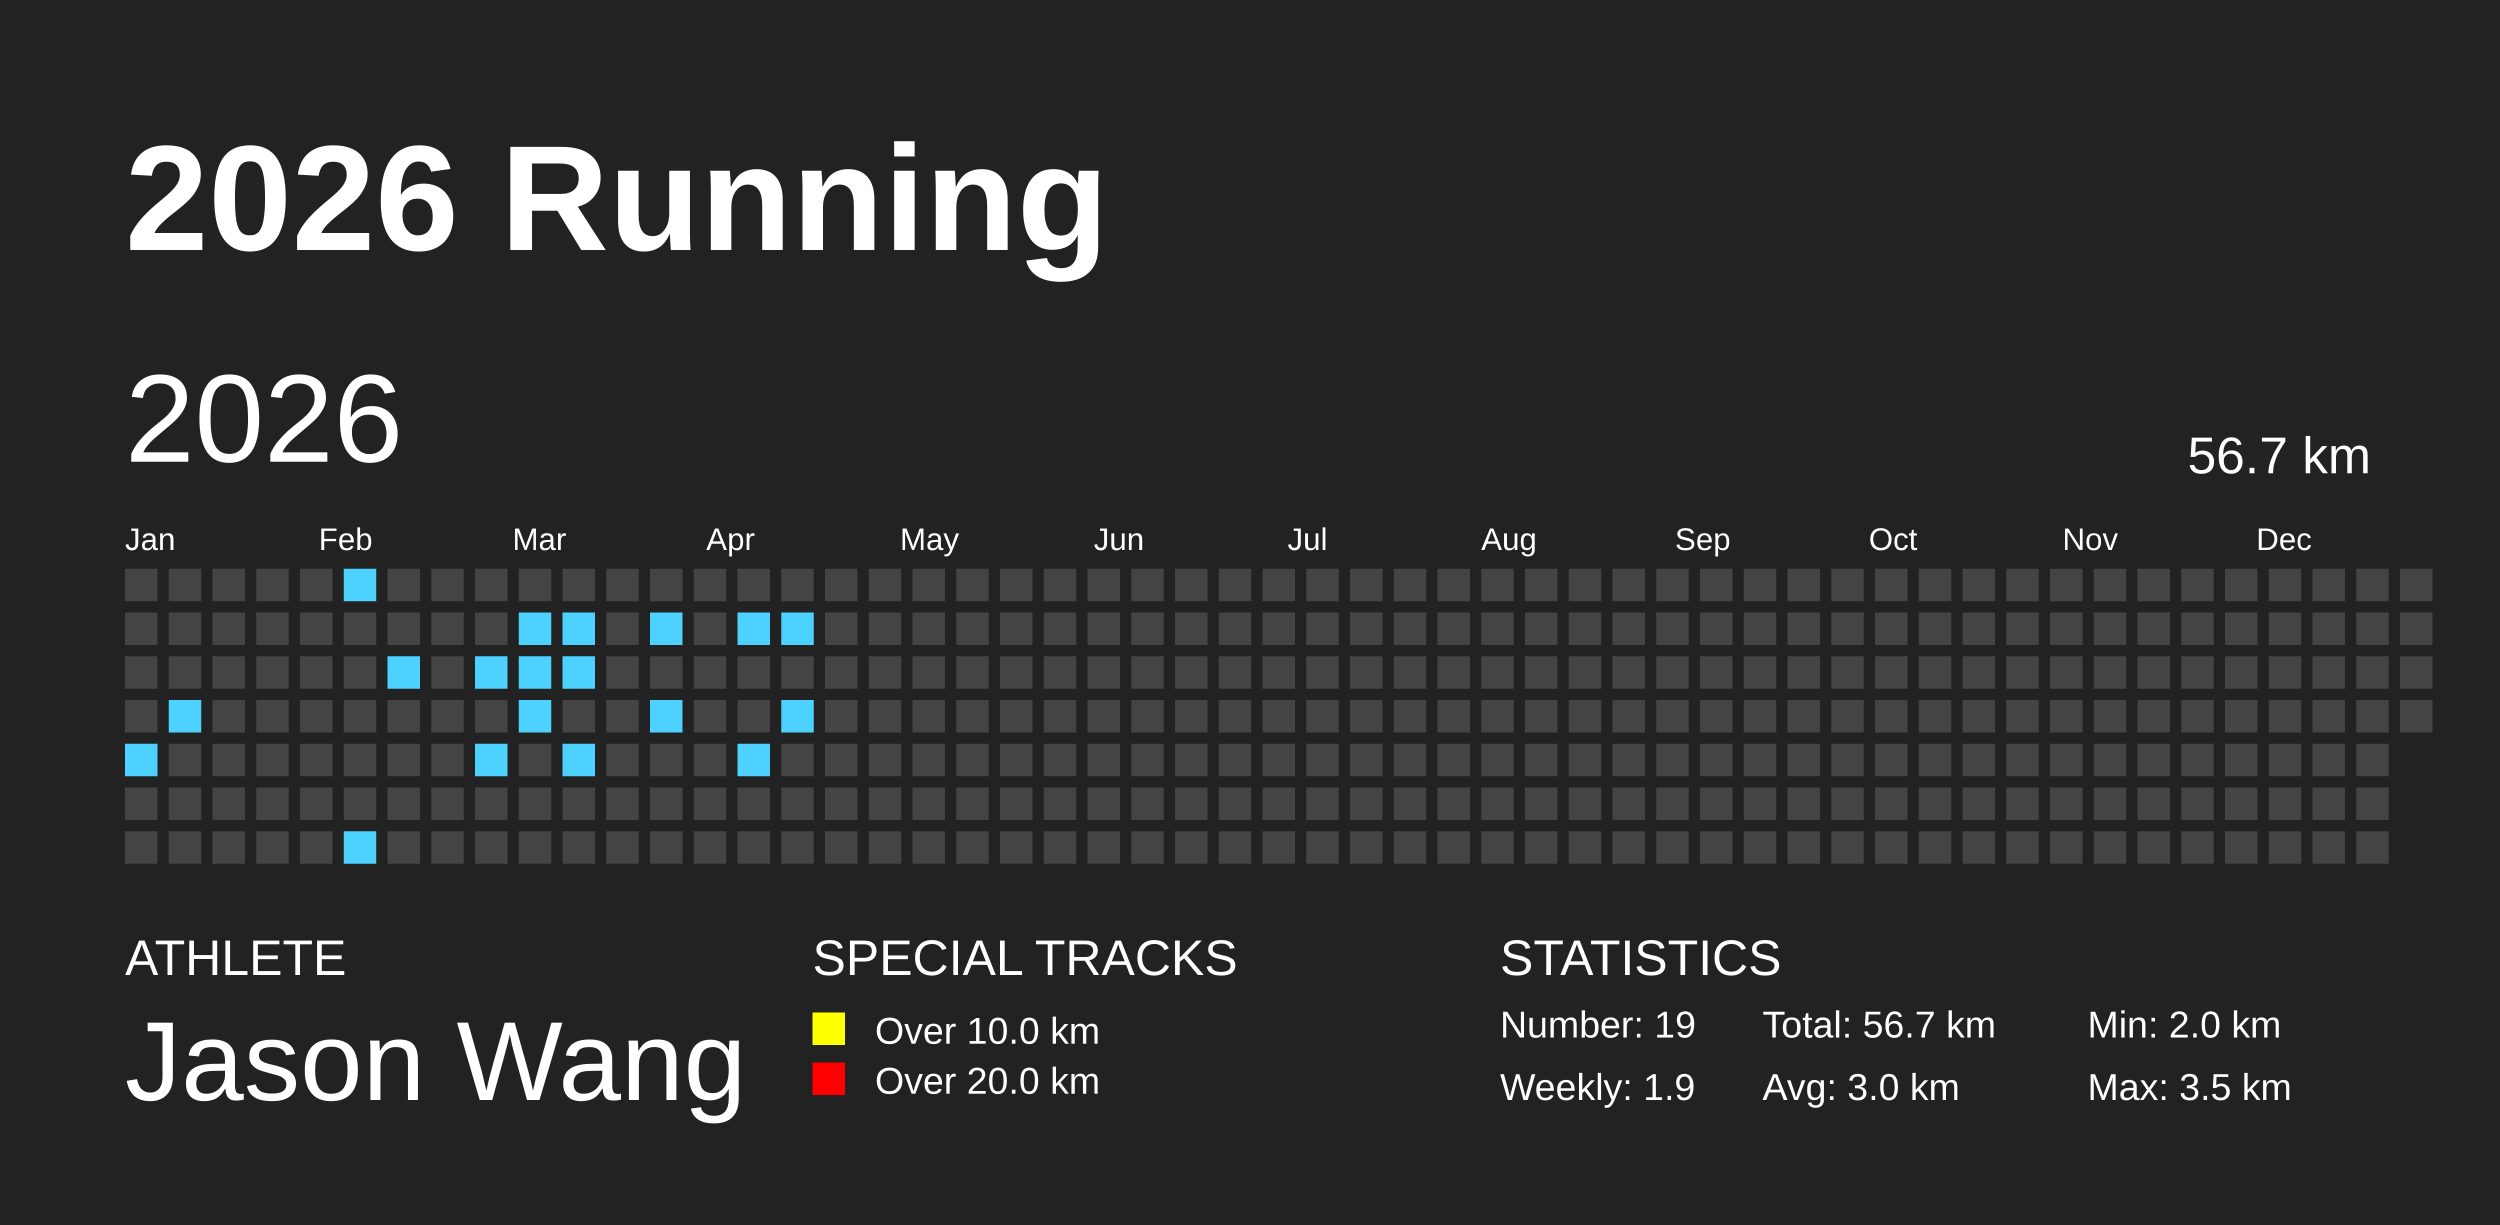
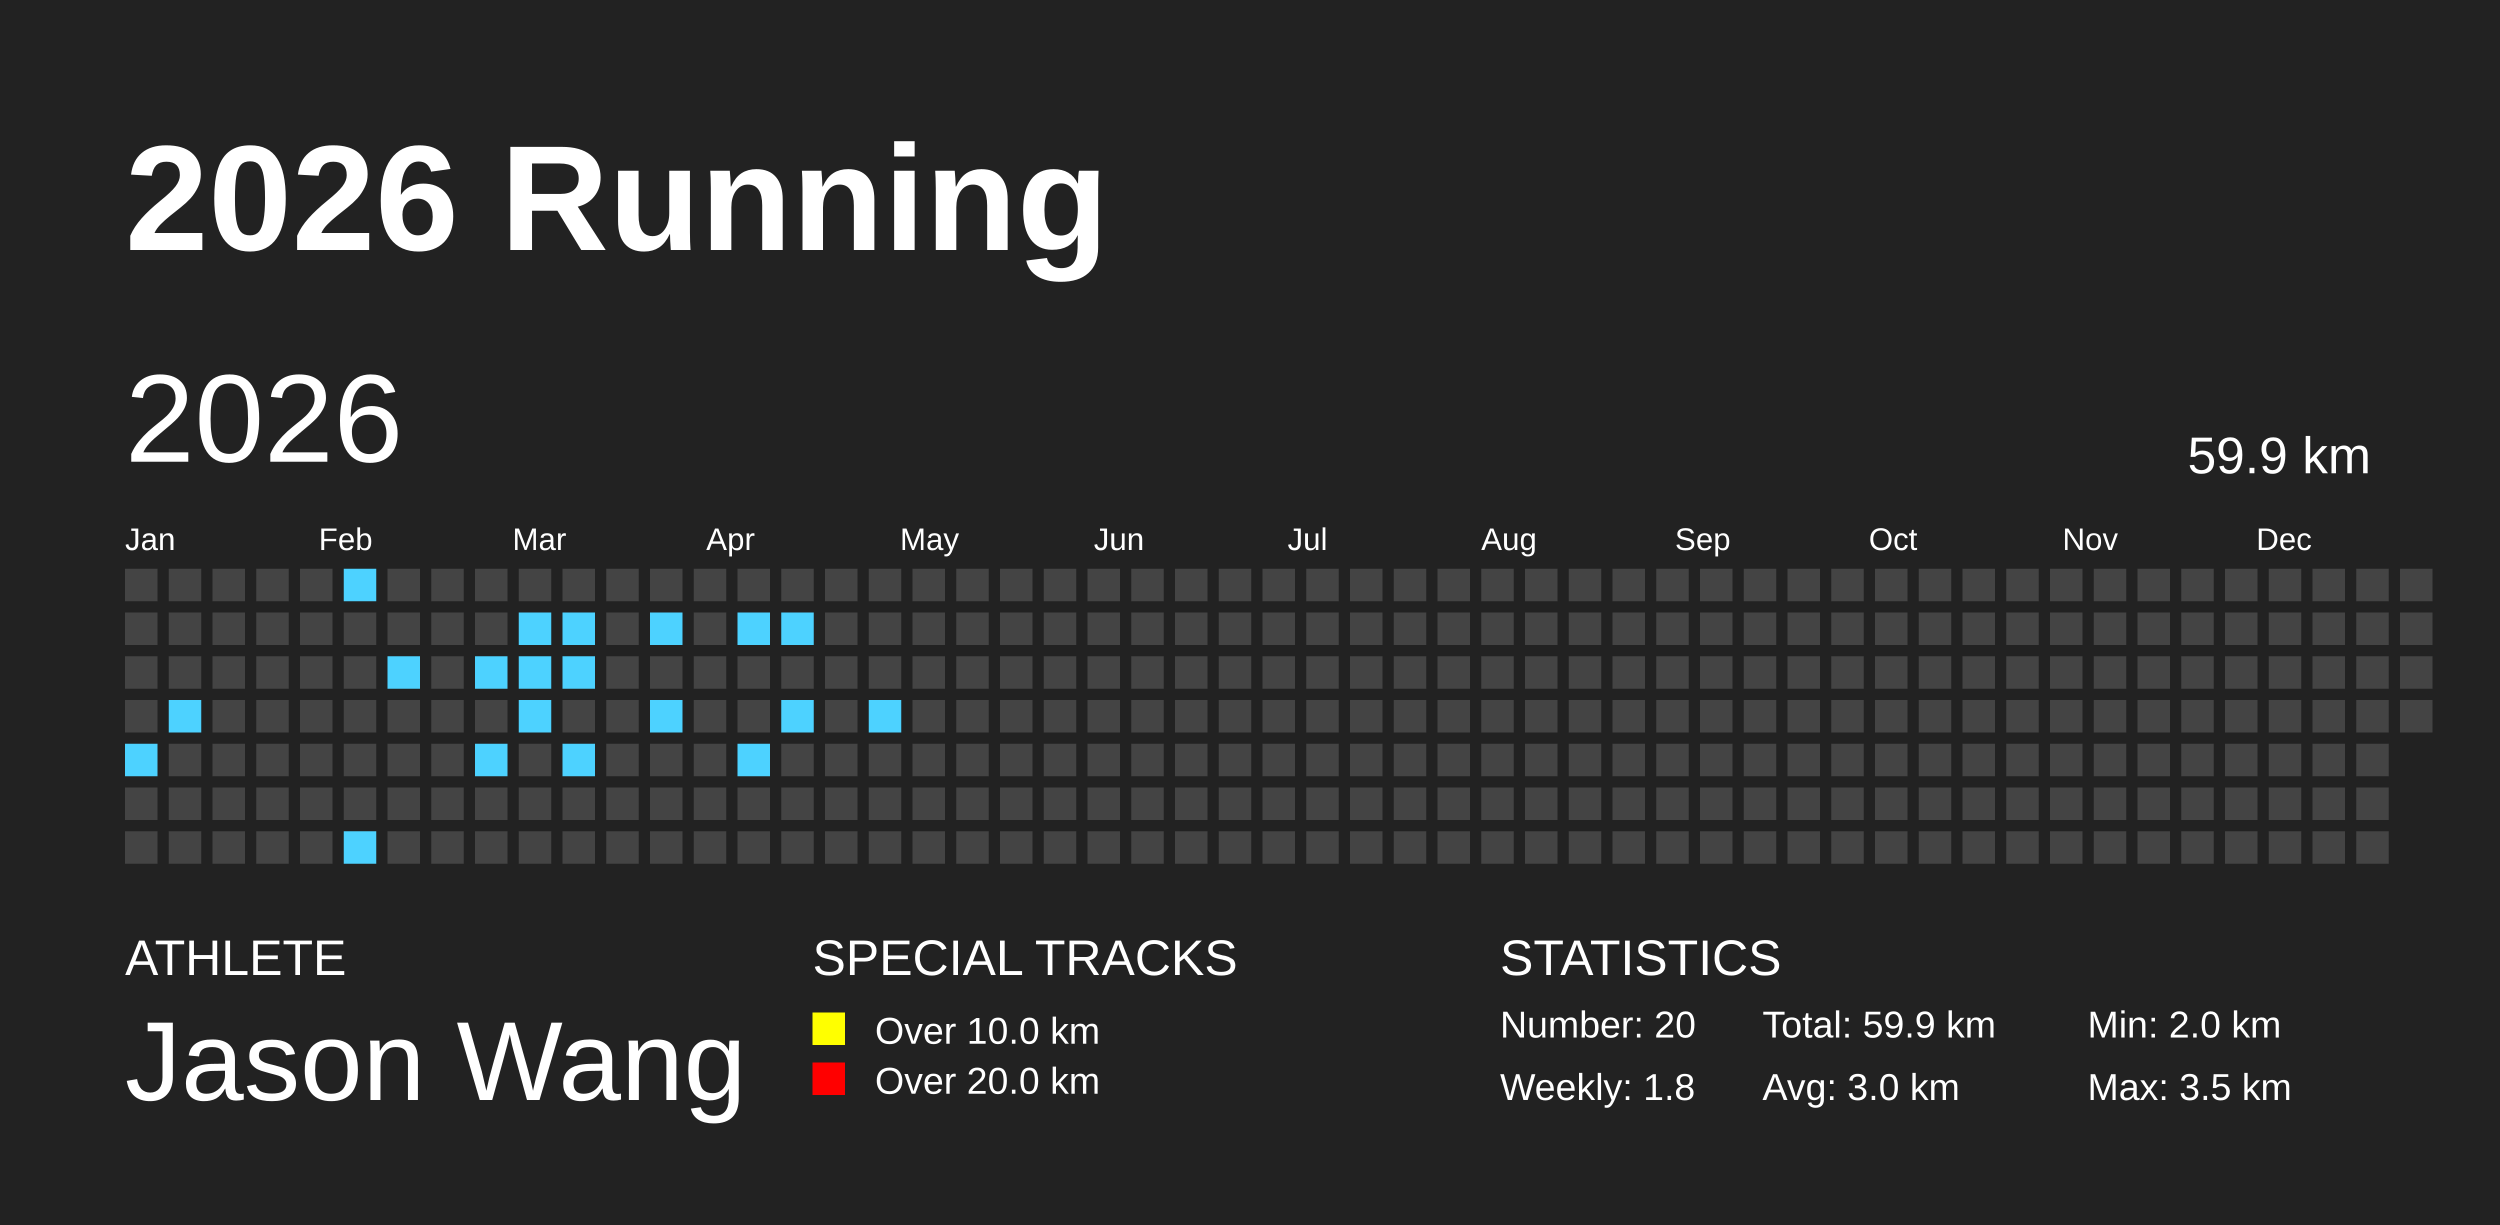
<svg xmlns="http://www.w3.org/2000/svg" baseProfile="full" height="98mm" version="1.1" viewBox="0,0,200,98" width="200mm">
  <defs />
  <rect fill="#222222" height="98" width="200" x="0" y="0" />
  <text fill="#FFFFFF" style="font-size:12px; font-family:Arial; font-weight:bold;" x="10" y="20">2026 Running</text>
  <text fill="#FFFFFF" style="font-size:4px; font-family:Arial" x="10" y="78">ATHLETE</text>
  <text fill="#FFFFFF" style="font-size:9px; font-family:Arial" x="10" y="88">Jason Wang</text>
  <text fill="#FFFFFF" style="font-size:4px; font-family:Arial" x="65" y="78">SPECIAL TRACKS</text>
  <rect fill="yellow" height="2.6" width="2.6" x="65" y="81" />
  <text fill="#FFFFFF" style="font-size:3px; font-family:Arial" x="70" y="83.5">Over 10.0 km</text>
  <rect fill="red" height="2.6" width="2.6" x="65" y="85" />
  <text fill="#FFFFFF" style="font-size:3px; font-family:Arial" x="70" y="87.5">Over 20.0 km</text>
  <text fill="#FFFFFF" style="font-size:4px; font-family:Arial" x="120" y="78">STATISTICS</text>
-   <text fill="#FFFFFF" style="font-size:3px; font-family:Arial" x="120" y="83">Number: 19</text>
-   <text fill="#FFFFFF" style="font-size:3px; font-family:Arial" x="120" y="88">Weekly: 1.9</text>
-   <text fill="#FFFFFF" style="font-size:3px; font-family:Arial" x="141" y="83">Total: 56.7 km</text>
+   <text fill="#FFFFFF" style="font-size:3px; font-family:Arial" x="120" y="83">Number: 20</text>
+   <text fill="#FFFFFF" style="font-size:3px; font-family:Arial" x="120" y="88">Weekly: 1.8</text>
+   <text fill="#FFFFFF" style="font-size:3px; font-family:Arial" x="141" y="83">Total: 59.9 km</text>
  <text fill="#FFFFFF" style="font-size:3px; font-family:Arial" x="141" y="88">Avg: 3.0 km</text>
  <text fill="#FFFFFF" style="font-size:3px; font-family:Arial" x="167" y="83">Min: 2.0 km</text>
  <text fill="#FFFFFF" style="font-size:3px; font-family:Arial" x="167" y="88">Max: 3.5 km</text>
  <text dominant-baseline="hanging" fill="#FFFFFF" style="font-size:10.0px; font-family:Arial;" x="10" y="30">2026</text>
-   <text dominant-baseline="hanging" fill="#FFFFFF" style="font-size:4.125px; font-family:Arial;" x="175" y="35">56.7 km</text>
+   <text dominant-baseline="hanging" fill="#FFFFFF" style="font-size:4.125px; font-family:Arial;" x="175" y="35">59.9 km</text>
  <text fill="#FFFFFF" style="font-size:2.5px; font-family:Arial" x="10.0" y="44">Jan</text>
  <text fill="#FFFFFF" style="font-size:2.5px; font-family:Arial" x="25.5" y="44">Feb</text>
  <text fill="#FFFFFF" style="font-size:2.5px; font-family:Arial" x="41.0" y="44">Mar</text>
  <text fill="#FFFFFF" style="font-size:2.5px; font-family:Arial" x="56.5" y="44">Apr</text>
  <text fill="#FFFFFF" style="font-size:2.5px; font-family:Arial" x="72.0" y="44">May</text>
  <text fill="#FFFFFF" style="font-size:2.5px; font-family:Arial" x="87.5" y="44">Jun</text>
  <text fill="#FFFFFF" style="font-size:2.5px; font-family:Arial" x="103.0" y="44">Jul</text>
  <text fill="#FFFFFF" style="font-size:2.5px; font-family:Arial" x="118.5" y="44">Aug</text>
  <text fill="#FFFFFF" style="font-size:2.5px; font-family:Arial" x="134.0" y="44">Sep</text>
  <text fill="#FFFFFF" style="font-size:2.5px; font-family:Arial" x="149.5" y="44">Oct</text>
  <text fill="#FFFFFF" style="font-size:2.5px; font-family:Arial" x="165.0" y="44">Nov</text>
  <text fill="#FFFFFF" style="font-size:2.5px; font-family:Arial" x="180.5" y="44">Dec</text>
  <rect fill="#444444" height="2.6" width="2.6" x="10.0" y="45.5" />
  <rect fill="#444444" height="2.6" width="2.6" x="10.0" y="49.0" />
  <rect fill="#444444" height="2.6" width="2.6" x="10.0" y="52.5" />
  <rect fill="#444444" height="2.6" width="2.6" x="10.0" y="56.0" />
  <rect fill="#4DD2FF" height="2.6" width="2.6" x="10.0" y="59.5" />
  <rect fill="#444444" height="2.6" width="2.6" x="10.0" y="63.0" />
  <rect fill="#444444" height="2.6" width="2.6" x="10.0" y="66.5" />
  <rect fill="#444444" height="2.6" width="2.6" x="13.5" y="45.5" />
  <rect fill="#444444" height="2.6" width="2.6" x="13.5" y="49.0" />
  <rect fill="#444444" height="2.6" width="2.6" x="13.5" y="52.5" />
  <rect fill="#4DD2FF" height="2.6" width="2.6" x="13.5" y="56.0" />
  <rect fill="#444444" height="2.6" width="2.6" x="13.5" y="59.5" />
  <rect fill="#444444" height="2.6" width="2.6" x="13.5" y="63.0" />
  <rect fill="#444444" height="2.6" width="2.6" x="13.5" y="66.5" />
  <rect fill="#444444" height="2.6" width="2.6" x="17.0" y="45.5" />
  <rect fill="#444444" height="2.6" width="2.6" x="17.0" y="49.0" />
  <rect fill="#444444" height="2.6" width="2.6" x="17.0" y="52.5" />
  <rect fill="#444444" height="2.6" width="2.6" x="17.0" y="56.0" />
  <rect fill="#444444" height="2.6" width="2.6" x="17.0" y="59.5" />
  <rect fill="#444444" height="2.6" width="2.6" x="17.0" y="63.0" />
  <rect fill="#444444" height="2.6" width="2.6" x="17.0" y="66.5" />
  <rect fill="#444444" height="2.6" width="2.6" x="20.5" y="45.5" />
  <rect fill="#444444" height="2.6" width="2.6" x="20.5" y="49.0" />
  <rect fill="#444444" height="2.6" width="2.6" x="20.5" y="52.5" />
  <rect fill="#444444" height="2.6" width="2.6" x="20.5" y="56.0" />
  <rect fill="#444444" height="2.6" width="2.6" x="20.5" y="59.5" />
  <rect fill="#444444" height="2.6" width="2.6" x="20.5" y="63.0" />
  <rect fill="#444444" height="2.6" width="2.6" x="20.5" y="66.5" />
  <rect fill="#444444" height="2.6" width="2.6" x="24.0" y="45.5" />
  <rect fill="#444444" height="2.6" width="2.6" x="24.0" y="49.0" />
  <rect fill="#444444" height="2.6" width="2.6" x="24.0" y="52.5" />
  <rect fill="#444444" height="2.6" width="2.6" x="24.0" y="56.0" />
  <rect fill="#444444" height="2.6" width="2.6" x="24.0" y="59.5" />
  <rect fill="#444444" height="2.6" width="2.6" x="24.0" y="63.0" />
  <rect fill="#444444" height="2.6" width="2.6" x="24.0" y="66.5" />
  <rect fill="#4DD2FF" height="2.6" width="2.6" x="27.5" y="45.5" />
  <rect fill="#444444" height="2.6" width="2.6" x="27.5" y="49.0" />
  <rect fill="#444444" height="2.6" width="2.6" x="27.5" y="52.5" />
  <rect fill="#444444" height="2.6" width="2.6" x="27.5" y="56.0" />
  <rect fill="#444444" height="2.6" width="2.6" x="27.5" y="59.5" />
  <rect fill="#444444" height="2.6" width="2.6" x="27.5" y="63.0" />
  <rect fill="#4DD2FF" height="2.6" width="2.6" x="27.5" y="66.5" />
  <rect fill="#444444" height="2.6" width="2.6" x="31.0" y="45.5" />
  <rect fill="#444444" height="2.6" width="2.6" x="31.0" y="49.0" />
  <rect fill="#4DD2FF" height="2.6" width="2.6" x="31.0" y="52.5" />
  <rect fill="#444444" height="2.6" width="2.6" x="31.0" y="56.0" />
  <rect fill="#444444" height="2.6" width="2.6" x="31.0" y="59.5" />
  <rect fill="#444444" height="2.6" width="2.6" x="31.0" y="63.0" />
  <rect fill="#444444" height="2.6" width="2.6" x="31.0" y="66.5" />
  <rect fill="#444444" height="2.6" width="2.6" x="34.5" y="45.5" />
  <rect fill="#444444" height="2.6" width="2.6" x="34.5" y="49.0" />
  <rect fill="#444444" height="2.6" width="2.6" x="34.5" y="52.5" />
  <rect fill="#444444" height="2.6" width="2.6" x="34.5" y="56.0" />
  <rect fill="#444444" height="2.6" width="2.6" x="34.5" y="59.5" />
  <rect fill="#444444" height="2.6" width="2.6" x="34.5" y="63.0" />
  <rect fill="#444444" height="2.6" width="2.6" x="34.5" y="66.5" />
  <rect fill="#444444" height="2.6" width="2.6" x="38.0" y="45.5" />
  <rect fill="#444444" height="2.6" width="2.6" x="38.0" y="49.0" />
  <rect fill="#4DD2FF" height="2.6" width="2.6" x="38.0" y="52.5" />
  <rect fill="#444444" height="2.6" width="2.6" x="38.0" y="56.0" />
  <rect fill="#4DD2FF" height="2.6" width="2.6" x="38.0" y="59.5" />
  <rect fill="#444444" height="2.6" width="2.6" x="38.0" y="63.0" />
  <rect fill="#444444" height="2.6" width="2.6" x="38.0" y="66.5" />
  <rect fill="#444444" height="2.6" width="2.6" x="41.5" y="45.5" />
  <rect fill="#4DD2FF" height="2.6" width="2.6" x="41.5" y="49.0" />
  <rect fill="#4DD2FF" height="2.6" width="2.6" x="41.5" y="52.5" />
  <rect fill="#4DD2FF" height="2.6" width="2.6" x="41.5" y="56.0" />
  <rect fill="#444444" height="2.6" width="2.6" x="41.5" y="59.5" />
  <rect fill="#444444" height="2.6" width="2.6" x="41.5" y="63.0" />
  <rect fill="#444444" height="2.6" width="2.6" x="41.5" y="66.5" />
  <rect fill="#444444" height="2.6" width="2.6" x="45.0" y="45.5" />
  <rect fill="#4DD2FF" height="2.6" width="2.6" x="45.0" y="49.0" />
  <rect fill="#4DD2FF" height="2.6" width="2.6" x="45.0" y="52.5" />
  <rect fill="#444444" height="2.6" width="2.6" x="45.0" y="56.0" />
  <rect fill="#4DD2FF" height="2.6" width="2.6" x="45.0" y="59.5" />
  <rect fill="#444444" height="2.6" width="2.6" x="45.0" y="63.0" />
  <rect fill="#444444" height="2.6" width="2.6" x="45.0" y="66.5" />
  <rect fill="#444444" height="2.6" width="2.6" x="48.5" y="45.5" />
  <rect fill="#444444" height="2.6" width="2.6" x="48.5" y="49.0" />
  <rect fill="#444444" height="2.6" width="2.6" x="48.5" y="52.5" />
  <rect fill="#444444" height="2.6" width="2.6" x="48.5" y="56.0" />
  <rect fill="#444444" height="2.6" width="2.6" x="48.5" y="59.5" />
  <rect fill="#444444" height="2.6" width="2.6" x="48.5" y="63.0" />
  <rect fill="#444444" height="2.6" width="2.6" x="48.5" y="66.5" />
  <rect fill="#444444" height="2.6" width="2.6" x="52.0" y="45.5" />
  <rect fill="#4DD2FF" height="2.6" width="2.6" x="52.0" y="49.0" />
  <rect fill="#444444" height="2.6" width="2.6" x="52.0" y="52.5" />
  <rect fill="#4DD2FF" height="2.6" width="2.6" x="52.0" y="56.0" />
  <rect fill="#444444" height="2.6" width="2.6" x="52.0" y="59.5" />
  <rect fill="#444444" height="2.6" width="2.6" x="52.0" y="63.0" />
  <rect fill="#444444" height="2.6" width="2.6" x="52.0" y="66.5" />
  <rect fill="#444444" height="2.6" width="2.6" x="55.5" y="45.5" />
  <rect fill="#444444" height="2.6" width="2.6" x="55.5" y="49.0" />
  <rect fill="#444444" height="2.6" width="2.6" x="55.5" y="52.5" />
  <rect fill="#444444" height="2.6" width="2.6" x="55.5" y="56.0" />
  <rect fill="#444444" height="2.6" width="2.6" x="55.5" y="59.5" />
  <rect fill="#444444" height="2.6" width="2.6" x="55.5" y="63.0" />
  <rect fill="#444444" height="2.6" width="2.6" x="55.5" y="66.5" />
  <rect fill="#444444" height="2.6" width="2.6" x="59.0" y="45.5" />
  <rect fill="#4DD2FF" height="2.6" width="2.6" x="59.0" y="49.0" />
  <rect fill="#444444" height="2.6" width="2.6" x="59.0" y="52.5" />
  <rect fill="#444444" height="2.6" width="2.6" x="59.0" y="56.0" />
  <rect fill="#4DD2FF" height="2.6" width="2.6" x="59.0" y="59.5" />
  <rect fill="#444444" height="2.6" width="2.6" x="59.0" y="63.0" />
  <rect fill="#444444" height="2.6" width="2.6" x="59.0" y="66.5" />
  <rect fill="#444444" height="2.6" width="2.6" x="62.5" y="45.5" />
  <rect fill="#4DD2FF" height="2.6" width="2.6" x="62.5" y="49.0" />
  <rect fill="#444444" height="2.6" width="2.6" x="62.5" y="52.5" />
  <rect fill="#4DD2FF" height="2.6" width="2.6" x="62.5" y="56.0" />
  <rect fill="#444444" height="2.6" width="2.6" x="62.5" y="59.5" />
  <rect fill="#444444" height="2.6" width="2.6" x="62.5" y="63.0" />
  <rect fill="#444444" height="2.6" width="2.6" x="62.5" y="66.5" />
  <rect fill="#444444" height="2.6" width="2.6" x="66.0" y="45.5" />
  <rect fill="#444444" height="2.6" width="2.6" x="66.0" y="49.0" />
  <rect fill="#444444" height="2.6" width="2.6" x="66.0" y="52.5" />
  <rect fill="#444444" height="2.6" width="2.6" x="66.0" y="56.0" />
  <rect fill="#444444" height="2.6" width="2.6" x="66.0" y="59.5" />
  <rect fill="#444444" height="2.6" width="2.6" x="66.0" y="63.0" />
  <rect fill="#444444" height="2.6" width="2.6" x="66.0" y="66.5" />
  <rect fill="#444444" height="2.6" width="2.6" x="69.5" y="45.5" />
  <rect fill="#444444" height="2.6" width="2.6" x="69.5" y="49.0" />
  <rect fill="#444444" height="2.6" width="2.6" x="69.5" y="52.5" />
-   <rect fill="#444444" height="2.6" width="2.6" x="69.5" y="56.0" />
+   <rect fill="#4DD2FF" height="2.6" width="2.6" x="69.5" y="56.0" />
  <rect fill="#444444" height="2.6" width="2.6" x="69.5" y="59.5" />
  <rect fill="#444444" height="2.6" width="2.6" x="69.5" y="63.0" />
  <rect fill="#444444" height="2.6" width="2.6" x="69.5" y="66.5" />
  <rect fill="#444444" height="2.6" width="2.6" x="73.0" y="45.5" />
  <rect fill="#444444" height="2.6" width="2.6" x="73.0" y="49.0" />
  <rect fill="#444444" height="2.6" width="2.6" x="73.0" y="52.5" />
  <rect fill="#444444" height="2.6" width="2.6" x="73.0" y="56.0" />
  <rect fill="#444444" height="2.6" width="2.6" x="73.0" y="59.5" />
  <rect fill="#444444" height="2.6" width="2.6" x="73.0" y="63.0" />
  <rect fill="#444444" height="2.6" width="2.6" x="73.0" y="66.5" />
  <rect fill="#444444" height="2.6" width="2.6" x="76.5" y="45.5" />
  <rect fill="#444444" height="2.6" width="2.6" x="76.5" y="49.0" />
  <rect fill="#444444" height="2.6" width="2.6" x="76.5" y="52.5" />
  <rect fill="#444444" height="2.6" width="2.6" x="76.5" y="56.0" />
  <rect fill="#444444" height="2.6" width="2.6" x="76.5" y="59.5" />
  <rect fill="#444444" height="2.6" width="2.6" x="76.5" y="63.0" />
  <rect fill="#444444" height="2.6" width="2.6" x="76.5" y="66.5" />
  <rect fill="#444444" height="2.6" width="2.6" x="80.0" y="45.5" />
  <rect fill="#444444" height="2.6" width="2.6" x="80.0" y="49.0" />
  <rect fill="#444444" height="2.6" width="2.6" x="80.0" y="52.5" />
  <rect fill="#444444" height="2.6" width="2.6" x="80.0" y="56.0" />
  <rect fill="#444444" height="2.6" width="2.6" x="80.0" y="59.5" />
  <rect fill="#444444" height="2.6" width="2.6" x="80.0" y="63.0" />
  <rect fill="#444444" height="2.6" width="2.6" x="80.0" y="66.5" />
  <rect fill="#444444" height="2.6" width="2.6" x="83.5" y="45.5" />
  <rect fill="#444444" height="2.6" width="2.6" x="83.5" y="49.0" />
  <rect fill="#444444" height="2.6" width="2.6" x="83.5" y="52.5" />
  <rect fill="#444444" height="2.6" width="2.6" x="83.5" y="56.0" />
  <rect fill="#444444" height="2.6" width="2.6" x="83.5" y="59.5" />
  <rect fill="#444444" height="2.6" width="2.6" x="83.5" y="63.0" />
  <rect fill="#444444" height="2.6" width="2.6" x="83.5" y="66.5" />
  <rect fill="#444444" height="2.6" width="2.6" x="87.0" y="45.5" />
  <rect fill="#444444" height="2.6" width="2.6" x="87.0" y="49.0" />
  <rect fill="#444444" height="2.6" width="2.6" x="87.0" y="52.5" />
  <rect fill="#444444" height="2.6" width="2.6" x="87.0" y="56.0" />
  <rect fill="#444444" height="2.6" width="2.6" x="87.0" y="59.5" />
  <rect fill="#444444" height="2.6" width="2.6" x="87.0" y="63.0" />
  <rect fill="#444444" height="2.6" width="2.6" x="87.0" y="66.5" />
  <rect fill="#444444" height="2.6" width="2.6" x="90.5" y="45.5" />
  <rect fill="#444444" height="2.6" width="2.6" x="90.5" y="49.0" />
  <rect fill="#444444" height="2.6" width="2.6" x="90.5" y="52.5" />
  <rect fill="#444444" height="2.6" width="2.6" x="90.5" y="56.0" />
  <rect fill="#444444" height="2.6" width="2.6" x="90.5" y="59.5" />
  <rect fill="#444444" height="2.6" width="2.6" x="90.5" y="63.0" />
  <rect fill="#444444" height="2.6" width="2.6" x="90.5" y="66.5" />
  <rect fill="#444444" height="2.6" width="2.6" x="94.0" y="45.5" />
  <rect fill="#444444" height="2.6" width="2.6" x="94.0" y="49.0" />
  <rect fill="#444444" height="2.6" width="2.6" x="94.0" y="52.5" />
  <rect fill="#444444" height="2.6" width="2.6" x="94.0" y="56.0" />
  <rect fill="#444444" height="2.6" width="2.6" x="94.0" y="59.5" />
  <rect fill="#444444" height="2.6" width="2.6" x="94.0" y="63.0" />
  <rect fill="#444444" height="2.6" width="2.6" x="94.0" y="66.5" />
  <rect fill="#444444" height="2.6" width="2.6" x="97.5" y="45.5" />
  <rect fill="#444444" height="2.6" width="2.6" x="97.5" y="49.0" />
  <rect fill="#444444" height="2.6" width="2.6" x="97.5" y="52.5" />
  <rect fill="#444444" height="2.6" width="2.6" x="97.5" y="56.0" />
  <rect fill="#444444" height="2.6" width="2.6" x="97.5" y="59.5" />
  <rect fill="#444444" height="2.6" width="2.6" x="97.5" y="63.0" />
  <rect fill="#444444" height="2.6" width="2.6" x="97.5" y="66.5" />
  <rect fill="#444444" height="2.6" width="2.6" x="101.0" y="45.5" />
  <rect fill="#444444" height="2.6" width="2.6" x="101.0" y="49.0" />
  <rect fill="#444444" height="2.6" width="2.6" x="101.0" y="52.5" />
  <rect fill="#444444" height="2.6" width="2.6" x="101.0" y="56.0" />
  <rect fill="#444444" height="2.6" width="2.6" x="101.0" y="59.5" />
  <rect fill="#444444" height="2.6" width="2.6" x="101.0" y="63.0" />
  <rect fill="#444444" height="2.6" width="2.6" x="101.0" y="66.5" />
  <rect fill="#444444" height="2.6" width="2.6" x="104.5" y="45.5" />
  <rect fill="#444444" height="2.6" width="2.6" x="104.5" y="49.0" />
  <rect fill="#444444" height="2.6" width="2.6" x="104.5" y="52.5" />
  <rect fill="#444444" height="2.6" width="2.6" x="104.5" y="56.0" />
  <rect fill="#444444" height="2.6" width="2.6" x="104.5" y="59.5" />
  <rect fill="#444444" height="2.6" width="2.6" x="104.5" y="63.0" />
  <rect fill="#444444" height="2.6" width="2.6" x="104.5" y="66.5" />
  <rect fill="#444444" height="2.6" width="2.6" x="108.0" y="45.5" />
  <rect fill="#444444" height="2.6" width="2.6" x="108.0" y="49.0" />
  <rect fill="#444444" height="2.6" width="2.6" x="108.0" y="52.5" />
  <rect fill="#444444" height="2.6" width="2.6" x="108.0" y="56.0" />
  <rect fill="#444444" height="2.6" width="2.6" x="108.0" y="59.5" />
  <rect fill="#444444" height="2.6" width="2.6" x="108.0" y="63.0" />
  <rect fill="#444444" height="2.6" width="2.6" x="108.0" y="66.5" />
  <rect fill="#444444" height="2.6" width="2.6" x="111.5" y="45.5" />
  <rect fill="#444444" height="2.6" width="2.6" x="111.5" y="49.0" />
  <rect fill="#444444" height="2.6" width="2.6" x="111.5" y="52.5" />
  <rect fill="#444444" height="2.6" width="2.6" x="111.5" y="56.0" />
  <rect fill="#444444" height="2.6" width="2.6" x="111.5" y="59.5" />
  <rect fill="#444444" height="2.6" width="2.6" x="111.5" y="63.0" />
  <rect fill="#444444" height="2.6" width="2.6" x="111.5" y="66.5" />
  <rect fill="#444444" height="2.6" width="2.6" x="115.0" y="45.5" />
  <rect fill="#444444" height="2.6" width="2.6" x="115.0" y="49.0" />
  <rect fill="#444444" height="2.6" width="2.6" x="115.0" y="52.5" />
  <rect fill="#444444" height="2.6" width="2.6" x="115.0" y="56.0" />
  <rect fill="#444444" height="2.6" width="2.6" x="115.0" y="59.5" />
  <rect fill="#444444" height="2.6" width="2.6" x="115.0" y="63.0" />
  <rect fill="#444444" height="2.6" width="2.6" x="115.0" y="66.5" />
  <rect fill="#444444" height="2.6" width="2.6" x="118.5" y="45.5" />
  <rect fill="#444444" height="2.6" width="2.6" x="118.5" y="49.0" />
  <rect fill="#444444" height="2.6" width="2.6" x="118.5" y="52.5" />
  <rect fill="#444444" height="2.6" width="2.6" x="118.5" y="56.0" />
  <rect fill="#444444" height="2.6" width="2.6" x="118.5" y="59.5" />
  <rect fill="#444444" height="2.6" width="2.6" x="118.5" y="63.0" />
  <rect fill="#444444" height="2.6" width="2.6" x="118.5" y="66.5" />
  <rect fill="#444444" height="2.6" width="2.6" x="122.0" y="45.5" />
  <rect fill="#444444" height="2.6" width="2.6" x="122.0" y="49.0" />
  <rect fill="#444444" height="2.6" width="2.6" x="122.0" y="52.5" />
  <rect fill="#444444" height="2.6" width="2.6" x="122.0" y="56.0" />
  <rect fill="#444444" height="2.6" width="2.6" x="122.0" y="59.5" />
  <rect fill="#444444" height="2.6" width="2.6" x="122.0" y="63.0" />
  <rect fill="#444444" height="2.6" width="2.6" x="122.0" y="66.5" />
  <rect fill="#444444" height="2.6" width="2.6" x="125.5" y="45.5" />
  <rect fill="#444444" height="2.6" width="2.6" x="125.5" y="49.0" />
  <rect fill="#444444" height="2.6" width="2.6" x="125.5" y="52.5" />
  <rect fill="#444444" height="2.6" width="2.6" x="125.5" y="56.0" />
  <rect fill="#444444" height="2.6" width="2.6" x="125.5" y="59.5" />
  <rect fill="#444444" height="2.6" width="2.6" x="125.5" y="63.0" />
  <rect fill="#444444" height="2.6" width="2.6" x="125.5" y="66.5" />
  <rect fill="#444444" height="2.6" width="2.6" x="129.0" y="45.5" />
  <rect fill="#444444" height="2.6" width="2.6" x="129.0" y="49.0" />
  <rect fill="#444444" height="2.6" width="2.6" x="129.0" y="52.5" />
  <rect fill="#444444" height="2.6" width="2.6" x="129.0" y="56.0" />
  <rect fill="#444444" height="2.6" width="2.6" x="129.0" y="59.5" />
  <rect fill="#444444" height="2.6" width="2.6" x="129.0" y="63.0" />
  <rect fill="#444444" height="2.6" width="2.6" x="129.0" y="66.5" />
  <rect fill="#444444" height="2.6" width="2.6" x="132.5" y="45.5" />
  <rect fill="#444444" height="2.6" width="2.6" x="132.5" y="49.0" />
  <rect fill="#444444" height="2.6" width="2.6" x="132.5" y="52.5" />
  <rect fill="#444444" height="2.6" width="2.6" x="132.5" y="56.0" />
  <rect fill="#444444" height="2.6" width="2.6" x="132.5" y="59.5" />
  <rect fill="#444444" height="2.6" width="2.6" x="132.5" y="63.0" />
  <rect fill="#444444" height="2.6" width="2.6" x="132.5" y="66.5" />
  <rect fill="#444444" height="2.6" width="2.6" x="136.0" y="45.5" />
  <rect fill="#444444" height="2.6" width="2.6" x="136.0" y="49.0" />
  <rect fill="#444444" height="2.6" width="2.6" x="136.0" y="52.5" />
  <rect fill="#444444" height="2.6" width="2.6" x="136.0" y="56.0" />
  <rect fill="#444444" height="2.6" width="2.6" x="136.0" y="59.5" />
  <rect fill="#444444" height="2.6" width="2.6" x="136.0" y="63.0" />
  <rect fill="#444444" height="2.6" width="2.6" x="136.0" y="66.5" />
  <rect fill="#444444" height="2.6" width="2.6" x="139.5" y="45.5" />
  <rect fill="#444444" height="2.6" width="2.6" x="139.5" y="49.0" />
  <rect fill="#444444" height="2.6" width="2.6" x="139.5" y="52.5" />
  <rect fill="#444444" height="2.6" width="2.6" x="139.5" y="56.0" />
  <rect fill="#444444" height="2.6" width="2.6" x="139.5" y="59.5" />
  <rect fill="#444444" height="2.6" width="2.6" x="139.5" y="63.0" />
  <rect fill="#444444" height="2.6" width="2.6" x="139.5" y="66.5" />
  <rect fill="#444444" height="2.6" width="2.6" x="143.0" y="45.5" />
  <rect fill="#444444" height="2.6" width="2.6" x="143.0" y="49.0" />
  <rect fill="#444444" height="2.6" width="2.6" x="143.0" y="52.5" />
  <rect fill="#444444" height="2.6" width="2.6" x="143.0" y="56.0" />
  <rect fill="#444444" height="2.6" width="2.6" x="143.0" y="59.5" />
  <rect fill="#444444" height="2.6" width="2.6" x="143.0" y="63.0" />
  <rect fill="#444444" height="2.6" width="2.6" x="143.0" y="66.5" />
  <rect fill="#444444" height="2.6" width="2.6" x="146.5" y="45.5" />
  <rect fill="#444444" height="2.6" width="2.6" x="146.5" y="49.0" />
  <rect fill="#444444" height="2.6" width="2.6" x="146.5" y="52.5" />
  <rect fill="#444444" height="2.6" width="2.6" x="146.5" y="56.0" />
  <rect fill="#444444" height="2.6" width="2.6" x="146.5" y="59.5" />
  <rect fill="#444444" height="2.6" width="2.6" x="146.5" y="63.0" />
  <rect fill="#444444" height="2.6" width="2.6" x="146.5" y="66.5" />
  <rect fill="#444444" height="2.6" width="2.6" x="150.0" y="45.5" />
  <rect fill="#444444" height="2.6" width="2.6" x="150.0" y="49.0" />
  <rect fill="#444444" height="2.6" width="2.6" x="150.0" y="52.5" />
  <rect fill="#444444" height="2.6" width="2.6" x="150.0" y="56.0" />
  <rect fill="#444444" height="2.6" width="2.6" x="150.0" y="59.5" />
  <rect fill="#444444" height="2.6" width="2.6" x="150.0" y="63.0" />
  <rect fill="#444444" height="2.6" width="2.6" x="150.0" y="66.5" />
  <rect fill="#444444" height="2.6" width="2.6" x="153.5" y="45.5" />
  <rect fill="#444444" height="2.6" width="2.6" x="153.5" y="49.0" />
  <rect fill="#444444" height="2.6" width="2.6" x="153.5" y="52.5" />
  <rect fill="#444444" height="2.6" width="2.6" x="153.5" y="56.0" />
  <rect fill="#444444" height="2.6" width="2.6" x="153.5" y="59.5" />
  <rect fill="#444444" height="2.6" width="2.6" x="153.5" y="63.0" />
  <rect fill="#444444" height="2.6" width="2.6" x="153.5" y="66.5" />
  <rect fill="#444444" height="2.6" width="2.6" x="157.0" y="45.5" />
  <rect fill="#444444" height="2.6" width="2.6" x="157.0" y="49.0" />
  <rect fill="#444444" height="2.6" width="2.6" x="157.0" y="52.5" />
  <rect fill="#444444" height="2.6" width="2.6" x="157.0" y="56.0" />
  <rect fill="#444444" height="2.6" width="2.6" x="157.0" y="59.5" />
  <rect fill="#444444" height="2.6" width="2.6" x="157.0" y="63.0" />
  <rect fill="#444444" height="2.6" width="2.6" x="157.0" y="66.5" />
  <rect fill="#444444" height="2.6" width="2.6" x="160.5" y="45.5" />
  <rect fill="#444444" height="2.6" width="2.6" x="160.5" y="49.0" />
  <rect fill="#444444" height="2.6" width="2.6" x="160.5" y="52.5" />
  <rect fill="#444444" height="2.6" width="2.6" x="160.5" y="56.0" />
  <rect fill="#444444" height="2.6" width="2.6" x="160.5" y="59.5" />
  <rect fill="#444444" height="2.6" width="2.6" x="160.5" y="63.0" />
  <rect fill="#444444" height="2.6" width="2.6" x="160.5" y="66.5" />
  <rect fill="#444444" height="2.6" width="2.6" x="164.0" y="45.5" />
  <rect fill="#444444" height="2.6" width="2.6" x="164.0" y="49.0" />
  <rect fill="#444444" height="2.6" width="2.6" x="164.0" y="52.5" />
  <rect fill="#444444" height="2.6" width="2.6" x="164.0" y="56.0" />
  <rect fill="#444444" height="2.6" width="2.6" x="164.0" y="59.5" />
  <rect fill="#444444" height="2.6" width="2.6" x="164.0" y="63.0" />
  <rect fill="#444444" height="2.6" width="2.6" x="164.0" y="66.5" />
  <rect fill="#444444" height="2.6" width="2.6" x="167.5" y="45.5" />
  <rect fill="#444444" height="2.6" width="2.6" x="167.5" y="49.0" />
  <rect fill="#444444" height="2.6" width="2.6" x="167.5" y="52.5" />
  <rect fill="#444444" height="2.6" width="2.6" x="167.5" y="56.0" />
  <rect fill="#444444" height="2.6" width="2.6" x="167.5" y="59.5" />
  <rect fill="#444444" height="2.6" width="2.6" x="167.5" y="63.0" />
  <rect fill="#444444" height="2.6" width="2.6" x="167.5" y="66.5" />
  <rect fill="#444444" height="2.6" width="2.6" x="171.0" y="45.5" />
  <rect fill="#444444" height="2.6" width="2.6" x="171.0" y="49.0" />
  <rect fill="#444444" height="2.6" width="2.6" x="171.0" y="52.5" />
  <rect fill="#444444" height="2.6" width="2.6" x="171.0" y="56.0" />
  <rect fill="#444444" height="2.6" width="2.6" x="171.0" y="59.5" />
  <rect fill="#444444" height="2.6" width="2.6" x="171.0" y="63.0" />
  <rect fill="#444444" height="2.6" width="2.6" x="171.0" y="66.5" />
  <rect fill="#444444" height="2.6" width="2.6" x="174.5" y="45.5" />
  <rect fill="#444444" height="2.6" width="2.6" x="174.5" y="49.0" />
  <rect fill="#444444" height="2.6" width="2.6" x="174.5" y="52.5" />
  <rect fill="#444444" height="2.6" width="2.6" x="174.5" y="56.0" />
  <rect fill="#444444" height="2.6" width="2.6" x="174.5" y="59.5" />
  <rect fill="#444444" height="2.6" width="2.6" x="174.5" y="63.0" />
  <rect fill="#444444" height="2.6" width="2.6" x="174.5" y="66.5" />
  <rect fill="#444444" height="2.6" width="2.6" x="178.0" y="45.5" />
  <rect fill="#444444" height="2.6" width="2.6" x="178.0" y="49.0" />
  <rect fill="#444444" height="2.6" width="2.6" x="178.0" y="52.5" />
  <rect fill="#444444" height="2.6" width="2.6" x="178.0" y="56.0" />
  <rect fill="#444444" height="2.6" width="2.6" x="178.0" y="59.5" />
  <rect fill="#444444" height="2.6" width="2.6" x="178.0" y="63.0" />
  <rect fill="#444444" height="2.6" width="2.6" x="178.0" y="66.5" />
  <rect fill="#444444" height="2.6" width="2.6" x="181.5" y="45.5" />
  <rect fill="#444444" height="2.6" width="2.6" x="181.5" y="49.0" />
  <rect fill="#444444" height="2.6" width="2.6" x="181.5" y="52.5" />
  <rect fill="#444444" height="2.6" width="2.6" x="181.5" y="56.0" />
  <rect fill="#444444" height="2.6" width="2.6" x="181.5" y="59.5" />
  <rect fill="#444444" height="2.6" width="2.6" x="181.5" y="63.0" />
  <rect fill="#444444" height="2.6" width="2.6" x="181.5" y="66.5" />
  <rect fill="#444444" height="2.6" width="2.6" x="185.0" y="45.5" />
  <rect fill="#444444" height="2.6" width="2.6" x="185.0" y="49.0" />
  <rect fill="#444444" height="2.6" width="2.6" x="185.0" y="52.5" />
  <rect fill="#444444" height="2.6" width="2.6" x="185.0" y="56.0" />
  <rect fill="#444444" height="2.6" width="2.6" x="185.0" y="59.5" />
  <rect fill="#444444" height="2.6" width="2.6" x="185.0" y="63.0" />
  <rect fill="#444444" height="2.6" width="2.6" x="185.0" y="66.5" />
  <rect fill="#444444" height="2.6" width="2.6" x="188.5" y="45.5" />
  <rect fill="#444444" height="2.6" width="2.6" x="188.5" y="49.0" />
  <rect fill="#444444" height="2.6" width="2.6" x="188.5" y="52.5" />
  <rect fill="#444444" height="2.6" width="2.6" x="188.5" y="56.0" />
  <rect fill="#444444" height="2.6" width="2.6" x="188.5" y="59.5" />
  <rect fill="#444444" height="2.6" width="2.6" x="188.5" y="63.0" />
  <rect fill="#444444" height="2.6" width="2.6" x="188.5" y="66.5" />
  <rect fill="#444444" height="2.6" width="2.6" x="192.0" y="45.5" />
  <rect fill="#444444" height="2.6" width="2.6" x="192.0" y="49.0" />
  <rect fill="#444444" height="2.6" width="2.6" x="192.0" y="52.5" />
  <rect fill="#444444" height="2.6" width="2.6" x="192.0" y="56.0" />
</svg>
